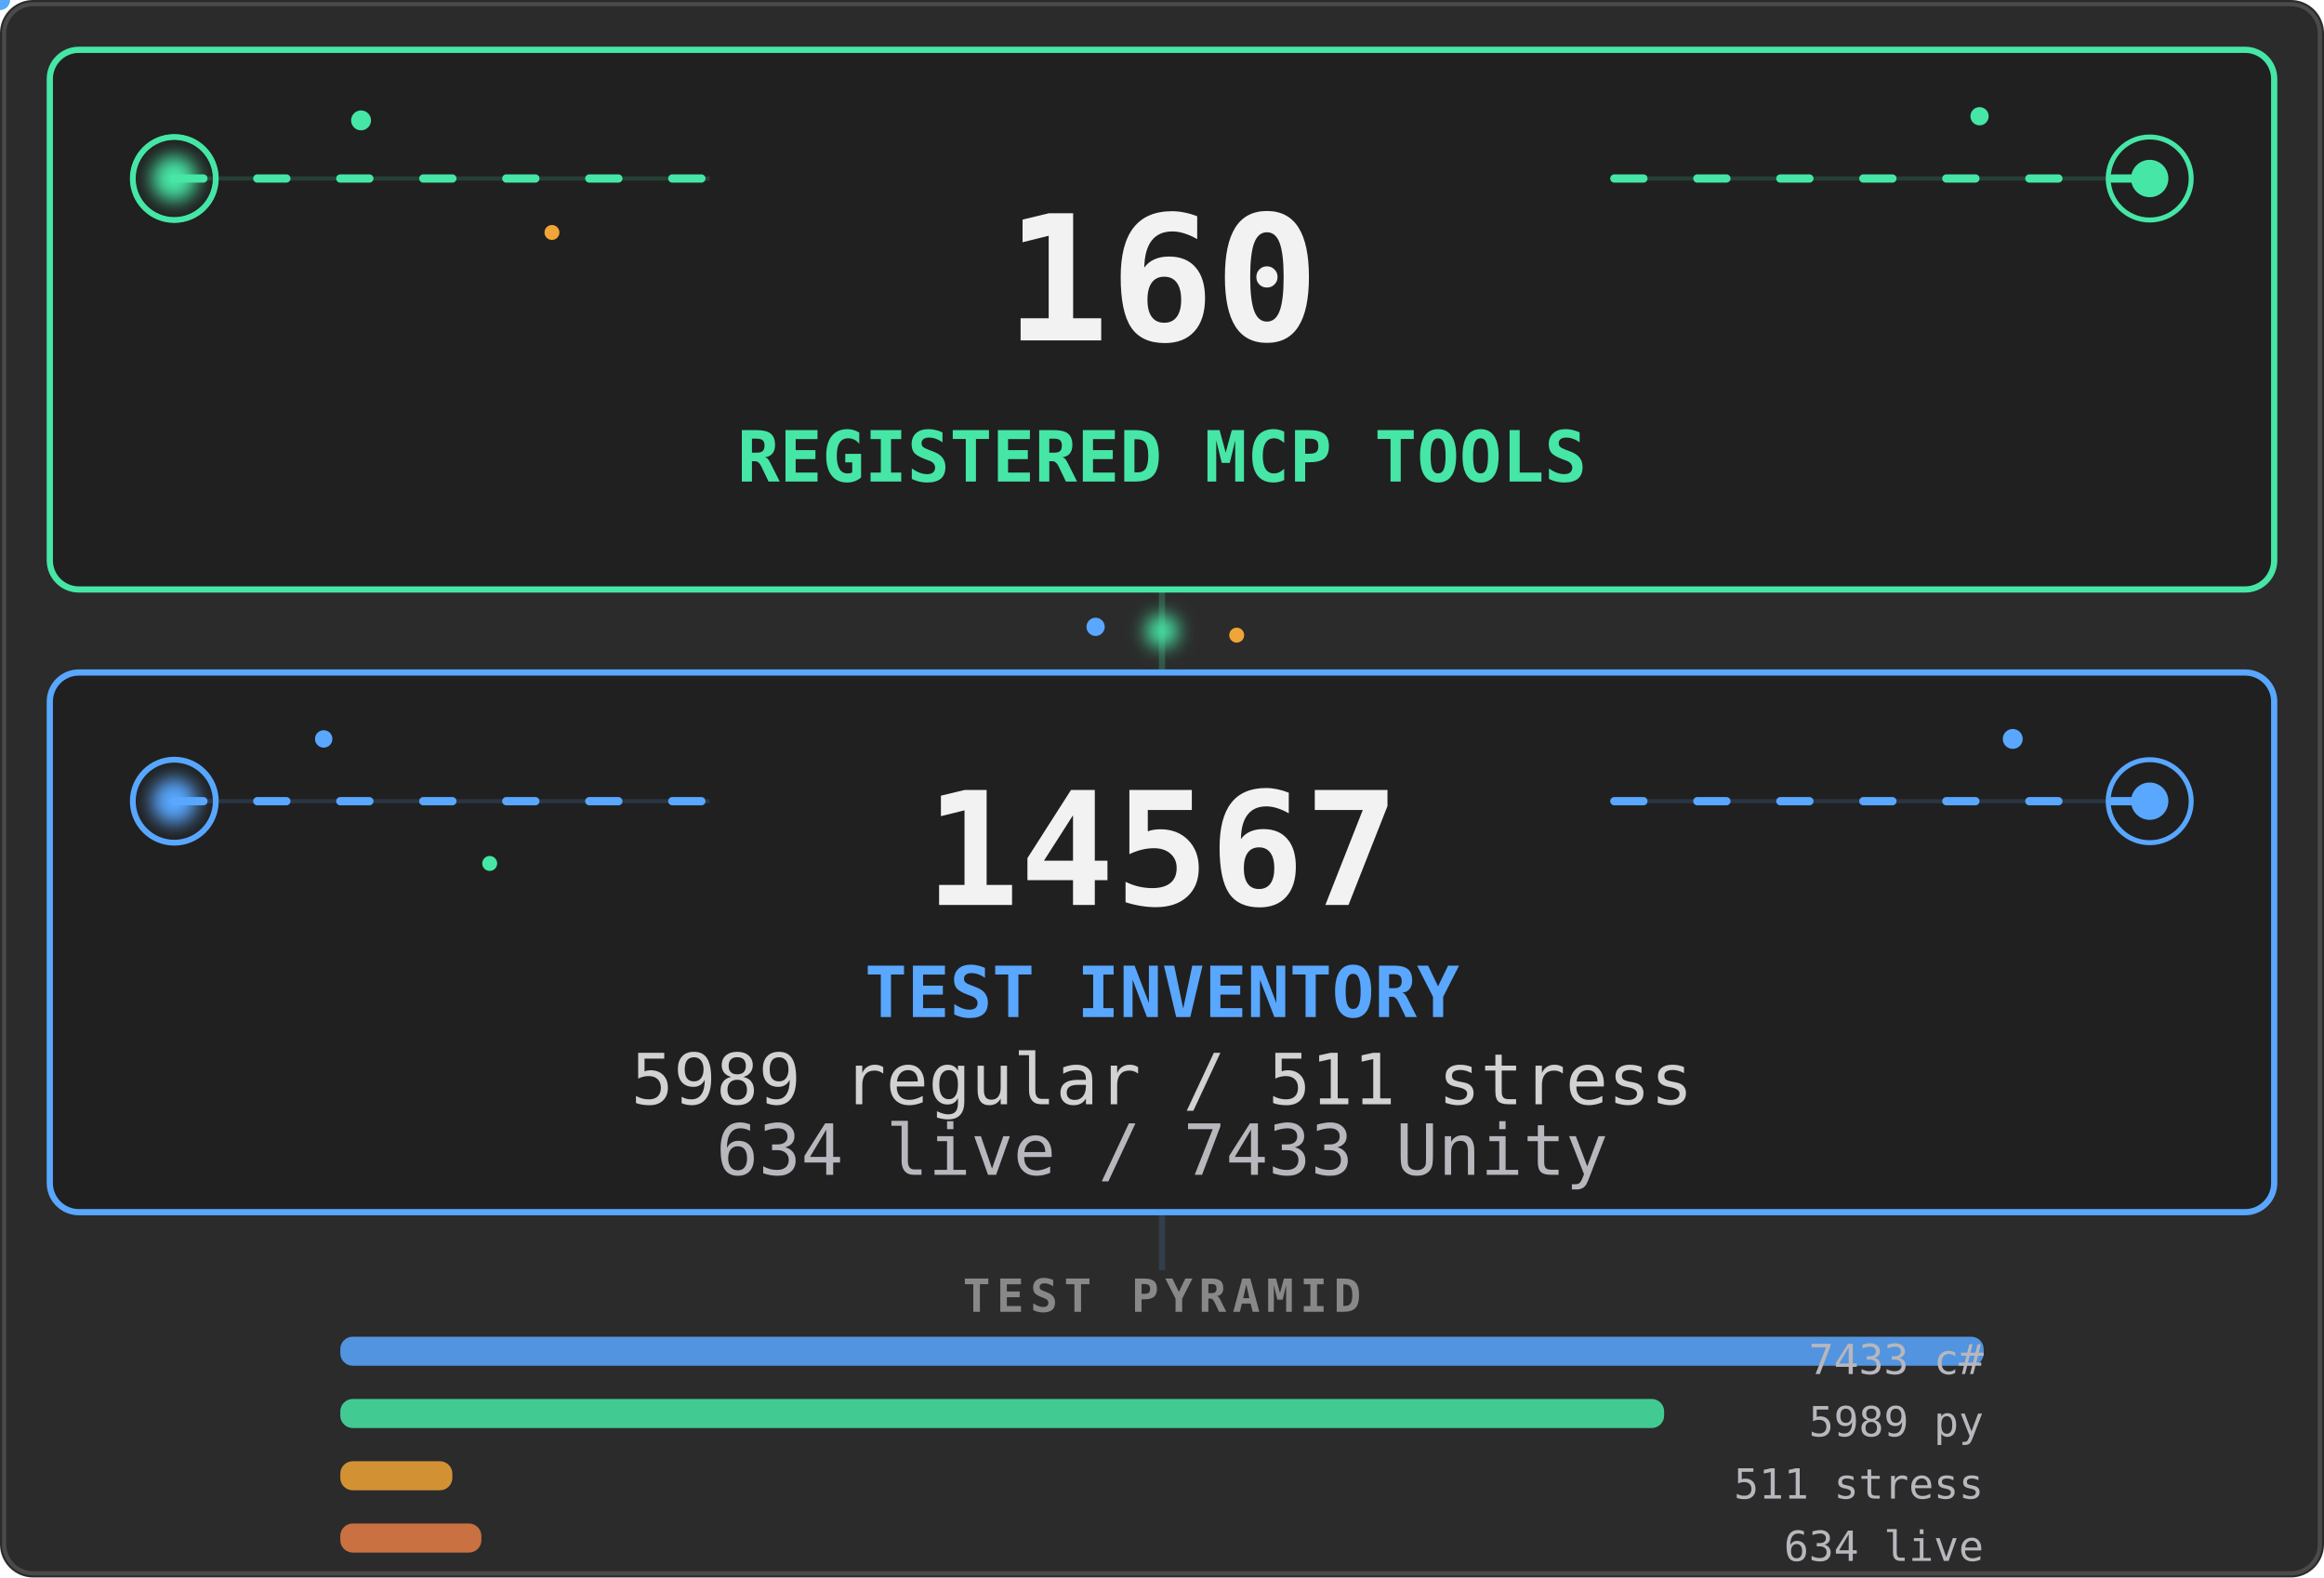
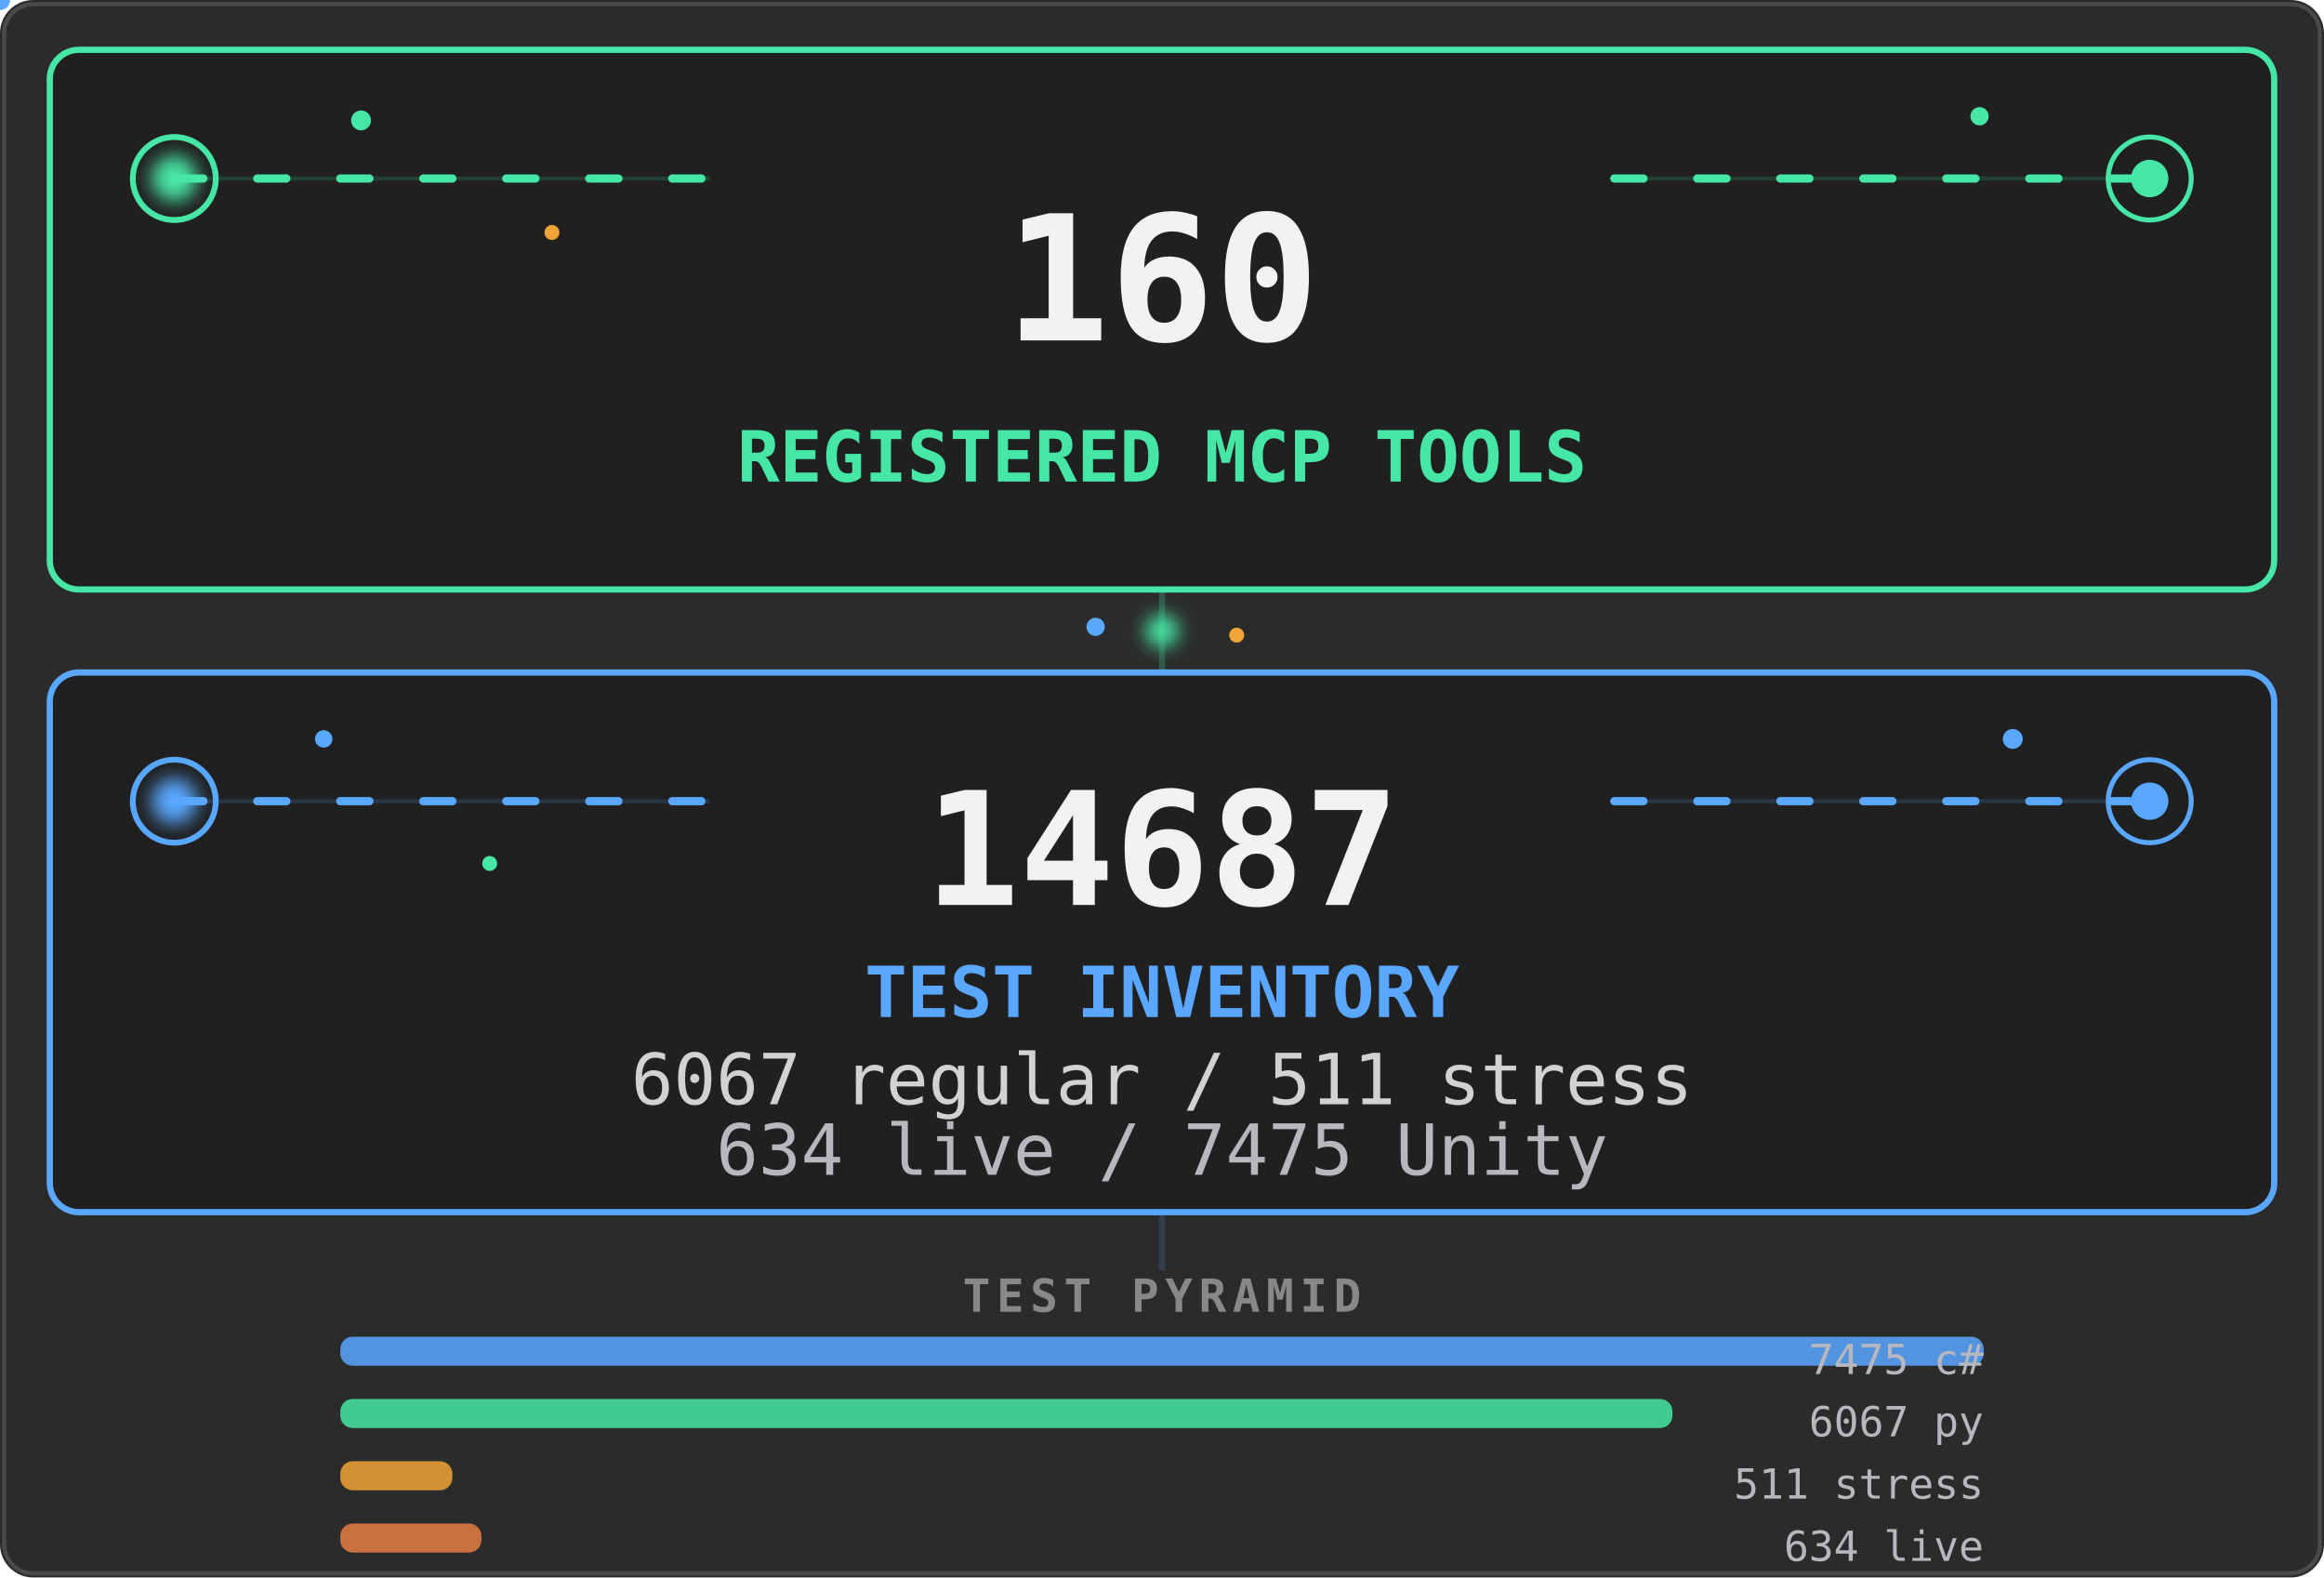
<svg xmlns="http://www.w3.org/2000/svg" viewBox="0 0 560 380" width="560" height="380" role="img" aria-labelledby="stats-title stats-desc">
  <defs>
    <filter id="stats-core-glow" x="-80%" y="-80%" width="260%" height="260%">
      <feGaussianBlur stdDeviation="2.2" />
    </filter>
    <clipPath id="stats-tools-clip">
      <rect x="12" y="12" width="536" height="130" rx="7" />
    </clipPath>
    <clipPath id="stats-tests-clip">
      <rect x="12" y="162" width="536" height="130" rx="7" />
    </clipPath>
    <linearGradient id="stats-tools-scan" x1="0" y1="0" x2="1" y2="0">
      <stop offset="0" stop-color="#46e6a6" stop-opacity="0" />
      <stop offset=".5" stop-color="#46e6a6" stop-opacity=".2" />
      <stop offset="1" stop-color="#46e6a6" stop-opacity="0" />
    </linearGradient>
    <linearGradient id="stats-tests-scan" x1="0" y1="0" x2="1" y2="0">
      <stop offset="0" stop-color="#59a7ff" stop-opacity="0" />
      <stop offset=".5" stop-color="#59a7ff" stop-opacity=".18" />
      <stop offset="1" stop-color="#59a7ff" stop-opacity="0" />
    </linearGradient>
  </defs>
  <style>
    .stats-card {
      fill: #202020;
      stroke-width: 1.5;
    }
    .stats-aura {
      transform-box: fill-box;
      transform-origin: center;
      animation: stats-aura-breathe 4.2s ease-in-out infinite;
    }
    .stats-aura-tests { animation-delay: -2.1s; }
    .stats-flow {
      fill: none;
      stroke-width: 2;
      stroke-linecap: round;
      stroke-dasharray: 7 13;
      animation: stats-flow 3.8s linear infinite;
    }
    .stats-flow-tests {
      animation-delay: -1.9s;
      animation-duration: 4.4s;
    }
    .stats-ring {
      fill: none;
      transform-box: fill-box;
      transform-origin: center;
      animation: stats-ring-life 3.2s ease-out infinite;
    }
    .stats-ring-mid { animation-delay: -1.05s; }
    .stats-ring-late { animation-delay: -2.1s; }
    .stats-ring-tests { animation-duration: 3.7s; }
    .stats-core {
      transform-box: fill-box;
      transform-origin: center;
      animation: stats-core-life 2.8s ease-in-out infinite;
    }
    .stats-core-tests {
      animation-delay: -1.4s;
      animation-duration: 3.2s;
    }
    .stats-scan {
      animation: stats-scan-yoyo 5.4s ease-in-out infinite alternate;
    }
    .stats-scan-tests {
      animation-delay: -2.7s;
      animation-duration: 6.2s;
    }
    .stats-spore {
      transform-box: fill-box;
      transform-origin: center;
      animation: stats-spore-drift 5.1s ease-in-out infinite alternate;
    }
    .stats-spore-b { animation-delay: -1.7s; animation-duration: 6.3s; }
    .stats-spore-c { animation-delay: -3.4s; animation-duration: 4.7s; }
    .stats-spore-phase-1 { animation-delay: -.6s; animation-duration: 5.5s; }
    .stats-spore-phase-2 { animation-delay: -1.3s; animation-duration: 4.8s; }
    .stats-spore-phase-3 { animation-delay: -2.2s; animation-duration: 6s; }
    .stats-spore-phase-4 { animation-delay: -3.1s; animation-duration: 5.2s; }
    .stats-spore-phase-5 { animation-delay: -4s; animation-duration: 6.6s; }
    .stats-spore-phase-6 { animation-delay: -4.8s; animation-duration: 5.8s; }
    .stats-bridge {
      transform-box: fill-box;
      transform-origin: center;
      animation: stats-bridge-life 3.6s ease-in-out infinite;
    }
    .motion-particle { pointer-events: none; }
    @keyframes stats-aura-breathe {
      0%, 100% { opacity: .07; transform: scale(.985); }
      50% { opacity: .2; transform: scale(1.015); }
    }
    @keyframes stats-flow {
      from { stroke-dashoffset: 0; }
      to { stroke-dashoffset: -40; }
    }
    @keyframes stats-ring-life {
      0% { opacity: .7; transform: scale(.45); }
      72%, 100% { opacity: 0; transform: scale(1.85); }
    }
    @keyframes stats-core-life {
      0%, 100% { opacity: .8; transform: scale(.86); }
      50% { opacity: 1; transform: scale(1.12); }
    }
    @keyframes stats-scan-yoyo {
      0% { opacity: 0; transform: translateX(-76px); }
      16%, 84% { opacity: .8; }
      100% { opacity: 0; transform: translateX(596px); }
    }
    @keyframes stats-spore-drift {
      0% { opacity: .2; transform: translate(-5px, 4px) scale(.72); }
      48% { opacity: .72; transform: translate(4px, -5px) scale(1.12); }
      100% { opacity: .3; transform: translate(9px, 3px) scale(.84); }
    }
    @keyframes stats-bridge-life {
      0%, 100% { opacity: .38; transform: scale(.82); }
      50% { opacity: 1; transform: scale(1.12); }
    }
    @media (prefers-reduced-motion: reduce) {
      .stats-aura, .stats-flow, .stats-ring, .stats-core,
      .stats-scan, .stats-spore, .stats-bridge {
        animation: none !important;
      }
      .stats-aura { opacity: .1; }
      .stats-flow { stroke-dasharray: none; opacity: .42; }
      .stats-ring { opacity: .18; }
      .stats-core { opacity: 1; }
      .stats-scan, .motion-particle { display: none; }
      .stats-spore { opacity: .3; }
      .stats-bridge { opacity: .75; }
    }
  </style>
  <rect width="560" height="380" rx="8" fill="#2b2b2b" />
  <rect x="1" y="1" width="558" height="378" rx="7" fill="none" stroke="#4a4a4a" />
  <path d="M280 142V162" stroke="#46e6a6" stroke-width="1.5" opacity=".22" />
  <circle class="stats-bridge" cx="280" cy="152" r="4" fill="#46e6a6" filter="url(#stats-core-glow)" />
  <circle class="stats-spore stats-spore-b stats-spore-phase-1" cx="264" cy="151" r="2.2" fill="#59a7ff" />
  <circle class="stats-spore stats-spore-c stats-spore-phase-2" cx="298" cy="153" r="1.8" fill="#f0a536" />
  <rect class="stats-aura" x="12" y="12" width="536" height="130" rx="7" fill="#46e6a6" />
  <rect class="stats-card" x="12" y="12" width="536" height="130" rx="7" stroke="#46e6a6" />
  <g clip-path="url(#stats-tools-clip)">
    <rect class="stats-scan" x="-70" y="12" width="74" height="130" fill="url(#stats-tools-scan)" />
  </g>
  <path d="M42 43H171M389 43H518" stroke="#46e6a6" opacity=".16" />
  <path class="stats-flow" d="M42 43H171M389 43H518" stroke="#46e6a6" />
  <g aria-hidden="true">
    <circle class="stats-ring" cx="42" cy="43" r="10" stroke="#46e6a6" stroke-width="1.4" />
    <circle class="stats-ring stats-ring-mid" cx="42" cy="43" r="10" stroke="#46e6a6" stroke-width="1.2" />
    <circle class="stats-ring stats-ring-late" cx="518" cy="43" r="10" stroke="#46e6a6" stroke-width="1.2" />
    <circle class="stats-core" cx="42" cy="43" r="5.5" fill="#46e6a6" filter="url(#stats-core-glow)" />
    <circle class="stats-core" cx="518" cy="43" r="4.5" fill="#46e6a6" />
    <circle class="stats-spore" cx="87" cy="29" r="2.4" fill="#46e6a6" />
    <circle class="stats-spore stats-spore-b stats-spore-phase-3" cx="133" cy="56" r="1.8" fill="#f0a536" />
    <circle class="stats-spore stats-spore-c stats-spore-phase-4" cx="477" cy="28" r="2.2" fill="#46e6a6" />
    <g class="motion-particle">
      <circle r="2.4" fill="#46e6a6">
        <animateMotion dur="4.8s" begin="-1.3s" repeatCount="indefinite" path="M42 43H171" />
        <animate attributeName="opacity" values="0;.9;.9;0" dur="4.8s" begin="-1.3s" repeatCount="indefinite" />
      </circle>
    </g>
    <g class="motion-particle">
      <circle r="2" fill="#46e6a6">
        <animateMotion dur="5.6s" begin="-4.1s" repeatCount="indefinite" path="M389 43H518" />
        <animate attributeName="opacity" values="0;.75;.75;0" dur="5.6s" begin="-4.1s" repeatCount="indefinite" />
      </circle>
    </g>
  </g>
  <g font-family="ui-monospace, SFMono-Regular, Menlo, Consolas, monospace">
    <text x="280" y="82" text-anchor="middle" fill="#f2f2f2" font-size="42" data-biome-marker="TOOLS" font-weight="700" data-mobile-critical="true">160</text>
    <text x="280" y="116" text-anchor="middle" fill="#46e6a6" font-size="17" font-weight="700" data-mobile-critical="true">REGISTERED MCP TOOLS</text>
  </g>
  <rect class="stats-aura stats-aura-tests" x="12" y="162" width="536" height="130" rx="7" fill="#59a7ff" />
  <rect class="stats-card stats-card-tests" x="12" y="162" width="536" height="130" rx="7" stroke="#59a7ff" />
  <g clip-path="url(#stats-tests-clip)">
    <rect class="stats-scan stats-scan-tests" x="-70" y="162" width="74" height="130" fill="url(#stats-tests-scan)" />
  </g>
  <path d="M42 193H171M389 193H518" stroke="#59a7ff" opacity=".16" />
  <path class="stats-flow stats-flow-tests" d="M42 193H171M389 193H518" stroke="#59a7ff" />
  <g aria-hidden="true">
    <circle class="stats-ring stats-ring-tests" cx="42" cy="193" r="10" stroke="#59a7ff" stroke-width="1.4" />
    <circle class="stats-ring stats-ring-mid stats-ring-tests" cx="518" cy="193" r="10" stroke="#59a7ff" stroke-width="1.2" />
    <circle class="stats-core stats-core-tests" cx="42" cy="193" r="5.5" fill="#59a7ff" filter="url(#stats-core-glow)" />
    <circle class="stats-core stats-core-tests" cx="518" cy="193" r="4.5" fill="#59a7ff" />
    <circle class="stats-spore stats-spore-c stats-spore-phase-5" cx="78" cy="178" r="2.1" fill="#59a7ff" />
    <circle class="stats-spore stats-spore-phase-6" cx="118" cy="208" r="1.8" fill="#46e6a6" />
    <circle class="stats-spore stats-spore-b stats-spore-phase-2" cx="485" cy="178" r="2.4" fill="#59a7ff" />
    <g class="motion-particle">
      <circle r="2.4" fill="#59a7ff">
        <animateMotion dur="5.2s" begin="-3.7s" repeatCount="indefinite" path="M42 193H171" />
        <animate attributeName="opacity" values="0;.9;.9;0" dur="5.2s" begin="-3.7s" repeatCount="indefinite" />
      </circle>
    </g>
    <g class="motion-particle">
      <circle r="2" fill="#59a7ff">
        <animateMotion dur="4.6s" begin="-.8s" repeatCount="indefinite" path="M389 193H518" />
        <animate attributeName="opacity" values="0;.75;.75;0" dur="4.6s" begin="-.8s" repeatCount="indefinite" />
      </circle>
    </g>
  </g>
  <g font-family="ui-monospace, SFMono-Regular, Menlo, Consolas, monospace">
-     <text x="280" y="218" text-anchor="middle" fill="#f2f2f2" font-size="38" data-biome-marker="TESTS" font-weight="700" data-mobile-critical="true">14567</text>
+     <text x="280" y="218" text-anchor="middle" fill="#f2f2f2" font-size="38" data-biome-marker="TESTS" font-weight="700" data-mobile-critical="true">14687</text>
    <text x="280" y="245" text-anchor="middle" fill="#59a7ff" font-size="17" font-weight="700" data-mobile-critical="true">TEST INVENTORY</text>
-     <text x="280" y="266" text-anchor="middle" fill="#d2d2d2" font-size="17" data-biome-marker="BREAKDOWN_PRIMARY" data-mobile-critical="true">5989 regular / 511 stress</text>
-     <text x="280" y="283" text-anchor="middle" fill="#b7b7bd" font-size="17" data-biome-marker="BREAKDOWN_SECONDARY" data-mobile-critical="true">634 live / 7433 Unity</text>
+     <text x="280" y="266" text-anchor="middle" fill="#d2d2d2" font-size="17" data-biome-marker="BREAKDOWN_PRIMARY" data-mobile-critical="true">6067 regular / 511 stress</text>
+     <text x="280" y="283" text-anchor="middle" fill="#b7b7bd" font-size="17" data-biome-marker="BREAKDOWN_SECONDARY" data-mobile-critical="true">634 live / 7475 Unity</text>
  </g>
  <path d="M280 292V306" stroke="#59a7ff" stroke-width="1.5" opacity=".15" />
  <g font-family="ui-monospace, SFMono-Regular, Menlo, Consolas, monospace">
    <text x="280" y="316" text-anchor="middle" fill="#888" font-size="11" font-weight="600" letter-spacing="1.5">TEST PYRAMID</text>
    <rect data-biome-bar="CS" x="82" y="322" height="7" width="396" rx="3" fill="#59a7ff" opacity=".85" />
-     <text data-biome-bar-label="CS" x="478" y="331" text-anchor="end" fill="#b7b7bd" font-size="10">7433 c#</text>
-     <rect data-biome-bar="PY" x="82" y="337" height="7" width="319" rx="3" fill="#46e6a6" opacity=".85" />
-     <text data-biome-bar-label="PY" x="478" y="346" text-anchor="end" fill="#b7b7bd" font-size="10">5989 py</text>
+     <text data-biome-bar-label="CS" x="478" y="331" text-anchor="end" fill="#b7b7bd" font-size="10">7475 c#</text>
+     <rect data-biome-bar="PY" x="82" y="337" height="7" width="321" rx="3" fill="#46e6a6" opacity=".85" />
+     <text data-biome-bar-label="PY" x="478" y="346" text-anchor="end" fill="#b7b7bd" font-size="10">6067 py</text>
    <rect data-biome-bar="STRESS" x="82" y="352" height="7" width="27" rx="3" fill="#f0a536" opacity=".85" />
    <text data-biome-bar-label="STRESS" x="478" y="361" text-anchor="end" fill="#b7b7bd" font-size="10">511 stress</text>
    <rect data-biome-bar="LIVE" x="82" y="367" height="7" width="34" rx="3" fill="#e67e46" opacity=".85" />
    <text data-biome-bar-label="LIVE" x="478" y="376" text-anchor="end" fill="#b7b7bd" font-size="10">634 live</text>
  </g>
</svg>
